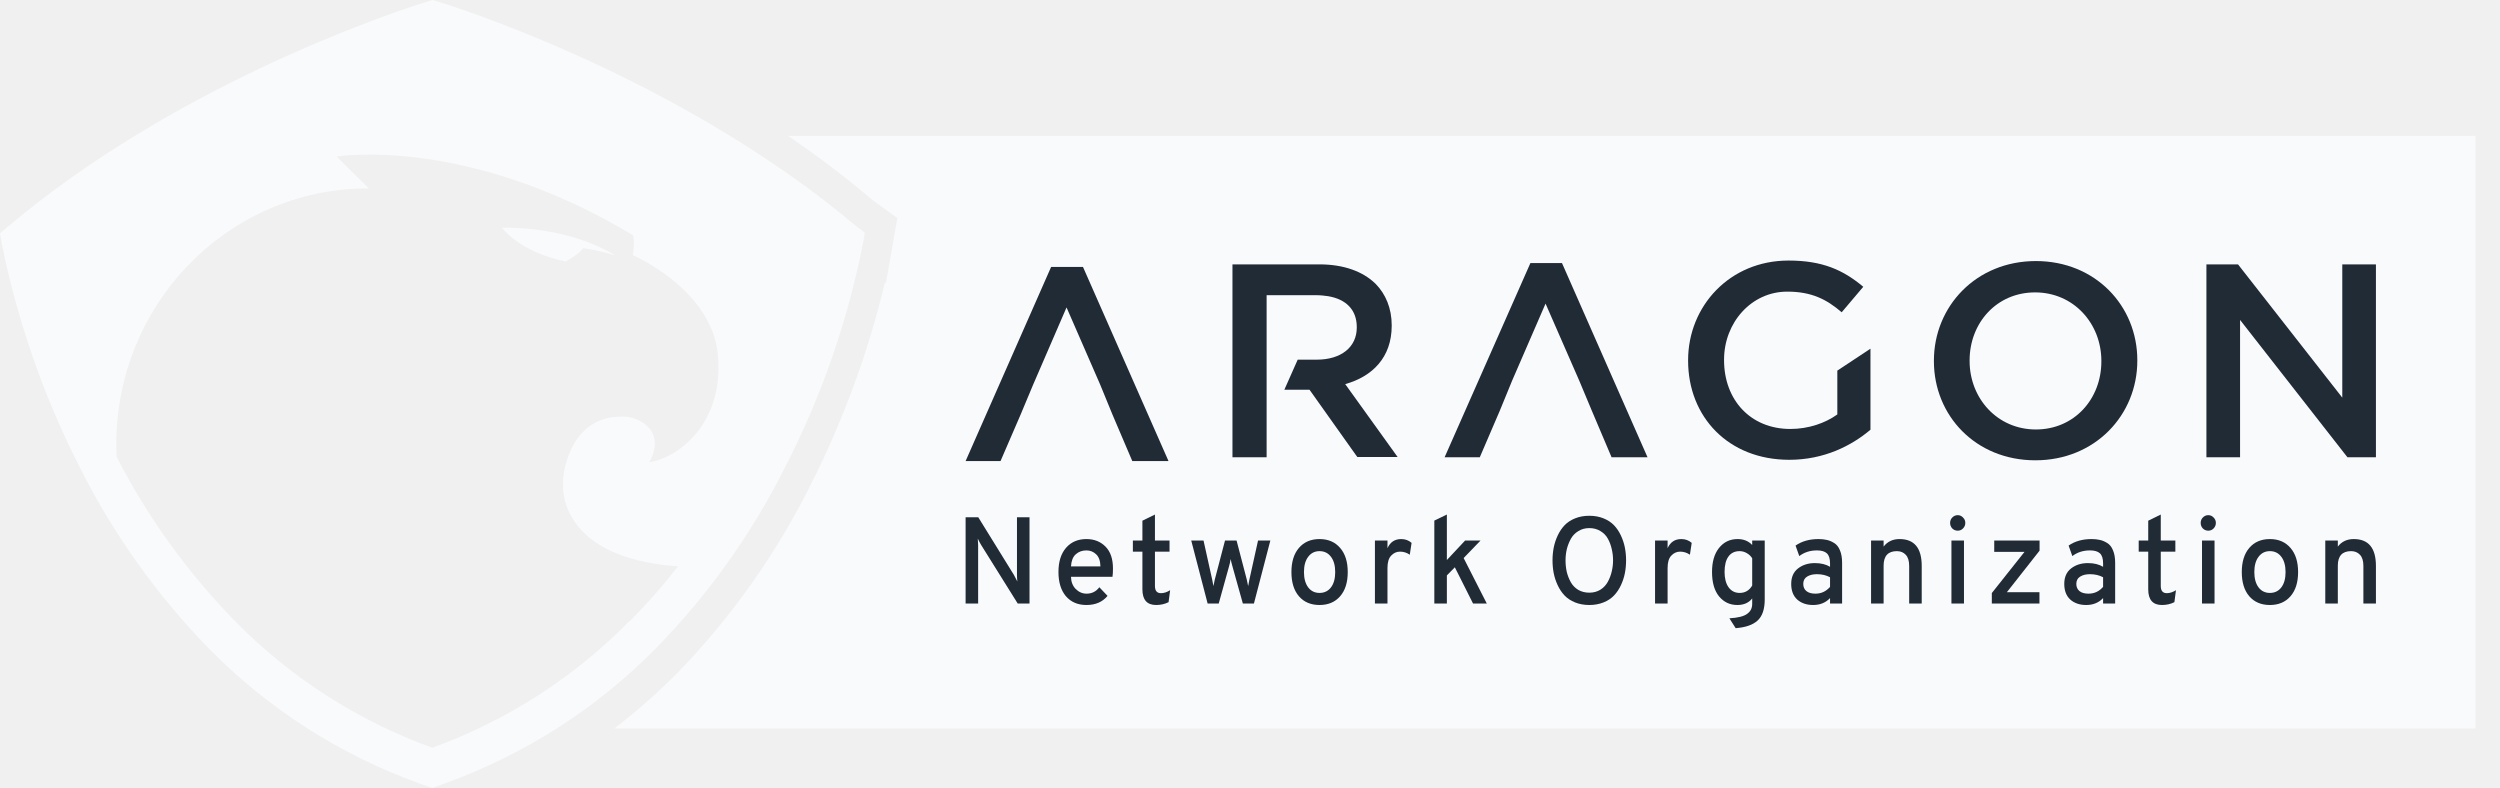
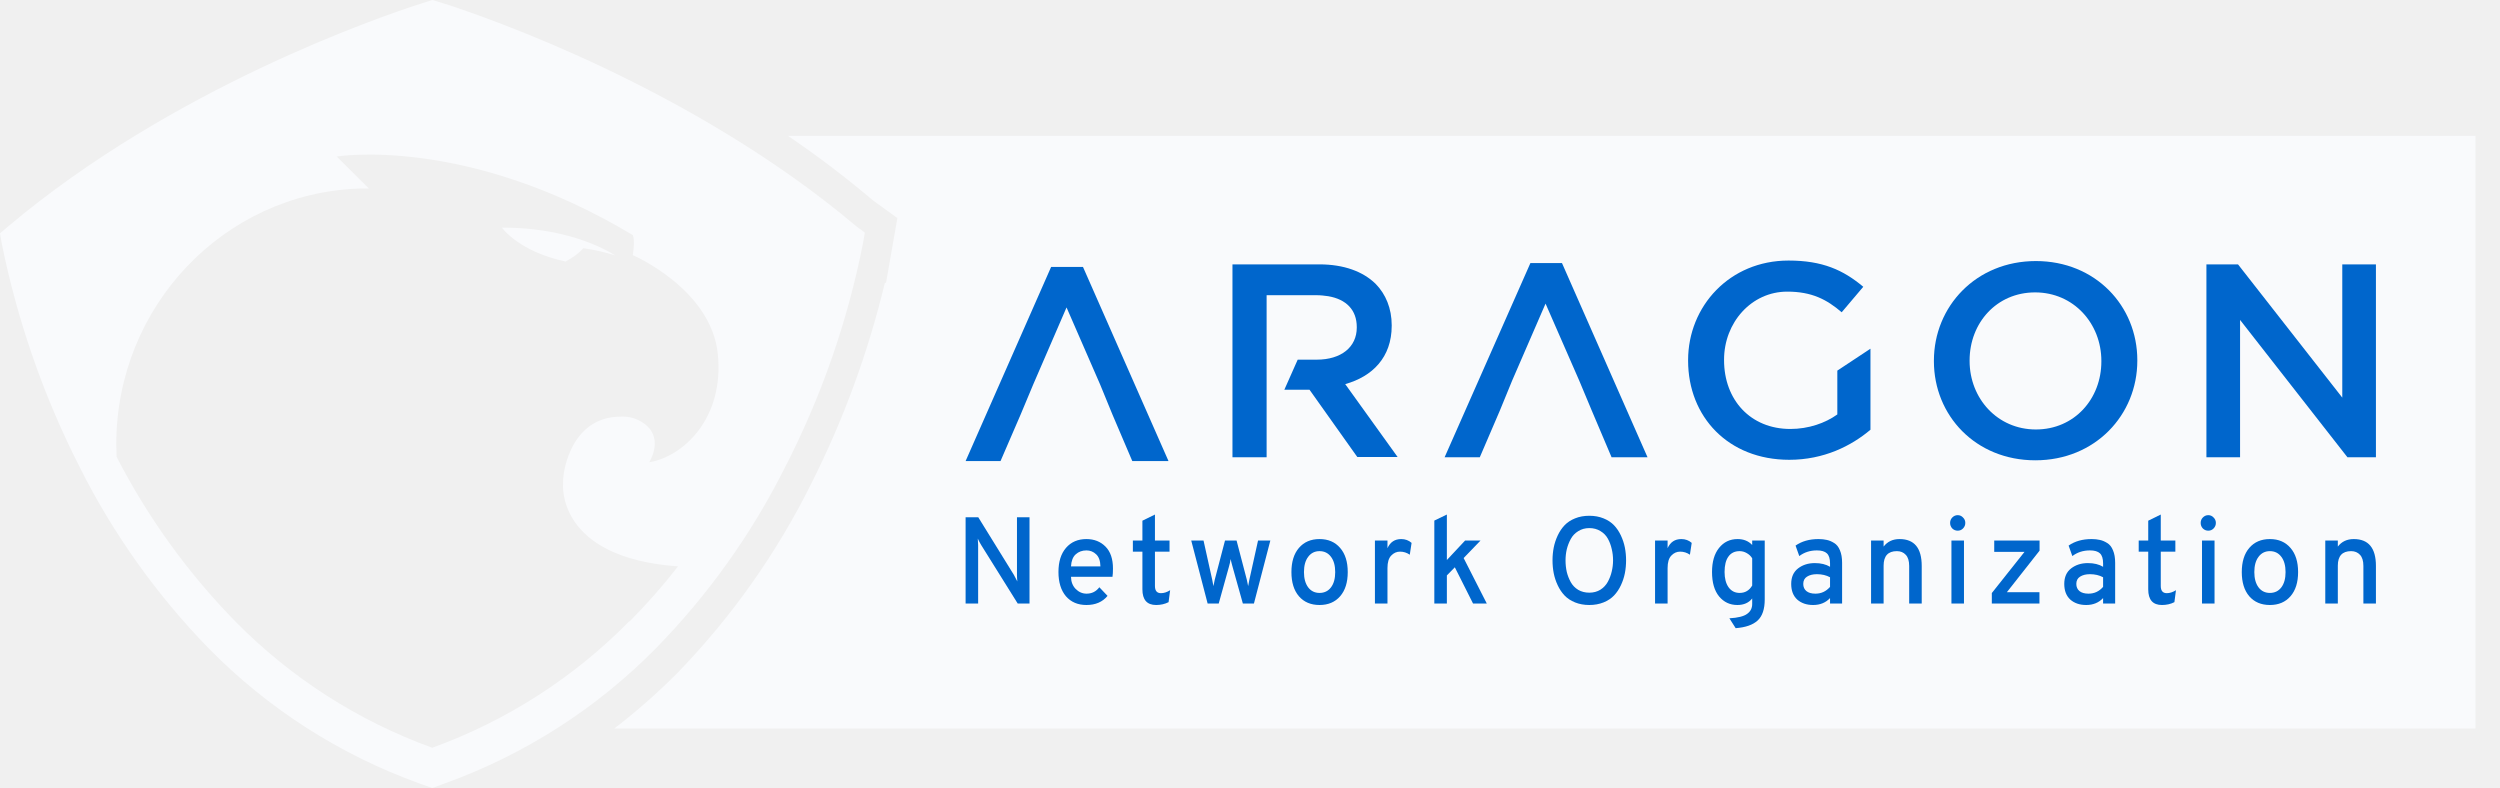
<svg xmlns="http://www.w3.org/2000/svg" width="403" height="127" viewBox="0 0 403 127" fill="none">
  <g clip-path="url(#clip0)">
    <path d="M127.022 21.897C131.763 25.115 136.331 28.584 140.708 32.289L144.657 35.153L142.83 45.585H142.643C139.952 56.791 135.976 67.644 130.794 77.925C125.247 89.102 118.019 99.35 109.368 108.306C106.127 111.588 102.667 114.642 99.01 117.445H399.04V21.897H127.022Z" fill="#F9FAFC" />
    <path d="M91.289 42.071C92.328 41.553 93.266 40.856 94.059 40.011C95.8 40.267 97.519 40.657 99.2 41.175C94.489 38.329 88.009 36.657 80.908 36.697C80.908 36.697 83.638 40.568 91.199 42.161L91.289 42.071Z" fill="#F9FAFC" />
    <path d="M138.014 36.458C111.521 14.103 78.178 2.697 71.777 0.637L69.697 0L67.697 0.637C61.276 2.697 27.893 14.123 1.35 36.468L0 37.612L0.32 39.434C2.871 51.943 7.106 64.052 12.911 75.434C18.289 86.119 25.277 95.923 33.633 104.506C43.175 114.226 54.798 121.677 67.637 126.303L69.707 127.03L71.067 126.512L71.777 126.254C84.611 121.618 96.232 114.168 105.781 104.456C114.151 95.897 121.141 86.1 126.503 75.414C132.373 64.021 136.611 51.867 139.094 39.304L139.414 37.503L138.014 36.458ZM101.43 100.157C92.511 109.23 81.66 116.196 69.677 120.541C57.73 116.213 46.907 109.279 38.004 100.246C30.301 92.389 23.828 83.424 18.802 73.652C18.802 72.995 18.742 72.338 18.742 71.661C18.742 49.337 36.114 31.173 57.866 30.396C58.386 30.396 58.946 30.396 59.466 30.396L54.275 25.231C54.275 25.231 75.157 21.767 102.01 37.901C102.01 37.901 102.4 38.717 102.01 41.126C102.01 41.126 114.631 46.55 115.711 57.05C116.792 67.551 110.011 73.652 104.65 74.518C104.65 74.518 107.461 70.168 103.14 67.849C102.202 67.337 101.138 67.099 100.07 67.163C91.809 67.163 90.859 76.538 90.859 76.538C90.784 77.009 90.754 77.486 90.769 77.962C90.769 77.962 89.569 89.905 109.301 91.299C106.873 94.419 104.258 97.39 101.47 100.197L101.43 100.157Z" fill="#F9FAFC" />
-     <path d="M165.958 97.287H164.053L158.162 87.851C157.981 87.559 157.799 87.215 157.618 86.818C157.657 87.453 157.676 87.798 157.676 87.851V97.287H155.655V83.381H157.696L163.431 92.659C163.573 92.897 163.761 93.254 163.994 93.731C163.955 93.334 163.936 92.983 163.936 92.678V83.381H165.958V97.287Z" fill="#212B36" />
-     <path d="M175.133 97.526C173.746 97.526 172.644 97.056 171.828 96.115C171.024 95.162 170.623 93.857 170.623 92.201C170.623 90.546 171.031 89.248 171.847 88.308C172.664 87.367 173.759 86.897 175.133 86.897C176.377 86.897 177.401 87.301 178.204 88.109C179.008 88.917 179.41 90.096 179.41 91.645C179.41 92.215 179.384 92.659 179.332 92.976H172.644C172.657 93.784 172.91 94.44 173.403 94.943C173.908 95.446 174.491 95.698 175.152 95.698C176.008 95.698 176.694 95.354 177.213 94.665L178.535 96.056C177.731 97.036 176.597 97.526 175.133 97.526ZM172.644 91.308H177.388C177.375 90.433 177.148 89.784 176.707 89.361C176.267 88.937 175.742 88.725 175.133 88.725C174.446 88.725 173.869 88.937 173.403 89.361C172.949 89.771 172.696 90.42 172.644 91.308Z" fill="#212B36" />
-     <path d="M186.371 97.526C184.894 97.526 184.155 96.685 184.155 95.003V88.924H182.619V87.136H184.155V83.937L186.177 82.944V87.136H188.529V88.924H186.177V94.466C186.177 95.234 186.501 95.619 187.149 95.619C187.628 95.619 188.121 95.46 188.626 95.142L188.374 97.069C187.777 97.374 187.11 97.526 186.371 97.526Z" fill="#212B36" />
-     <path d="M194.67 97.287L192.027 87.136H194.009L195.409 93.453C195.5 93.85 195.565 94.195 195.604 94.486C195.642 94.234 195.714 93.89 195.817 93.453L197.47 87.136H199.336L200.988 93.453C201.092 93.89 201.163 94.234 201.202 94.486C201.241 94.195 201.306 93.85 201.397 93.453L202.796 87.136H204.779L202.135 97.287H200.347L198.695 91.387C198.539 90.844 198.435 90.42 198.383 90.115C198.319 90.539 198.221 90.97 198.092 91.407L196.459 97.287H194.67Z" fill="#212B36" />
-     <path d="M216.032 96.115C215.215 97.056 214.107 97.526 212.707 97.526C211.308 97.526 210.2 97.056 209.383 96.115C208.58 95.175 208.178 93.877 208.178 92.221C208.178 90.566 208.58 89.268 209.383 88.328C210.2 87.374 211.308 86.897 212.707 86.897C214.107 86.897 215.215 87.374 216.032 88.328C216.848 89.268 217.256 90.566 217.256 92.221C217.256 93.877 216.848 95.175 216.032 96.115ZM212.707 95.579C213.485 95.579 214.101 95.281 214.554 94.685C215.008 94.089 215.235 93.268 215.235 92.221C215.235 91.175 215.008 90.354 214.554 89.758C214.101 89.149 213.485 88.844 212.707 88.844C211.943 88.844 211.334 89.149 210.88 89.758C210.426 90.354 210.2 91.175 210.2 92.221C210.2 93.254 210.426 94.076 210.88 94.685C211.334 95.281 211.943 95.579 212.707 95.579Z" fill="#212B36" />
-     <path d="M221.638 97.287V87.136H223.66V88.367C224.1 87.387 224.839 86.897 225.876 86.897C226.524 86.897 227.081 87.103 227.548 87.513L227.256 89.42C226.777 89.089 226.252 88.924 225.681 88.924C225.137 88.924 224.664 89.135 224.262 89.559C223.86 89.97 223.66 90.645 223.66 91.586V97.287H221.638Z" fill="#212B36" />
-     <path d="M239.67 97.287H237.454L234.518 91.447L233.235 92.758V97.287H231.214V83.917L233.235 82.944V90.275L236.171 87.136H238.659L235.938 89.957L239.67 97.287Z" fill="#212B36" />
-     <path d="M258.489 97.109C257.802 97.387 257.037 97.526 256.195 97.526C255.353 97.526 254.588 97.387 253.901 97.109C253.214 96.83 252.65 96.46 252.21 95.996C251.769 95.532 251.4 94.983 251.102 94.347C250.804 93.711 250.59 93.062 250.46 92.4C250.331 91.738 250.266 91.049 250.266 90.334C250.266 89.619 250.331 88.93 250.46 88.268C250.59 87.606 250.804 86.957 251.102 86.321C251.4 85.685 251.769 85.136 252.21 84.672C252.65 84.209 253.214 83.838 253.901 83.56C254.588 83.281 255.353 83.142 256.195 83.142C257.037 83.142 257.802 83.281 258.489 83.56C259.176 83.838 259.74 84.209 260.18 84.672C260.621 85.136 260.99 85.685 261.288 86.321C261.586 86.957 261.8 87.606 261.93 88.268C262.059 88.93 262.124 89.619 262.124 90.334C262.124 91.049 262.059 91.738 261.93 92.4C261.8 93.062 261.586 93.711 261.288 94.347C260.99 94.983 260.621 95.532 260.18 95.996C259.74 96.46 259.176 96.83 258.489 97.109ZM254.406 95.082C254.925 95.387 255.521 95.539 256.195 95.539C256.869 95.539 257.465 95.38 257.983 95.062C258.502 94.731 258.904 94.301 259.189 93.771C259.474 93.241 259.681 92.692 259.811 92.122C259.953 91.539 260.025 90.943 260.025 90.334C260.025 89.698 259.953 89.089 259.811 88.506C259.681 87.91 259.474 87.354 259.189 86.838C258.904 86.321 258.502 85.91 257.983 85.606C257.465 85.288 256.869 85.129 256.195 85.129C255.521 85.129 254.925 85.295 254.406 85.626C253.888 85.944 253.486 86.367 253.201 86.897C252.916 87.427 252.702 87.983 252.56 88.566C252.43 89.135 252.365 89.725 252.365 90.334C252.365 90.97 252.43 91.586 252.56 92.182C252.702 92.764 252.916 93.314 253.201 93.831C253.486 94.347 253.888 94.764 254.406 95.082Z" fill="#212B36" />
-     <path d="M266.794 97.287V87.136H268.816V88.367C269.257 87.387 269.996 86.897 271.032 86.897C271.68 86.897 272.238 87.103 272.704 87.513L272.413 89.42C271.933 89.089 271.408 88.924 270.838 88.924C270.294 88.924 269.821 89.135 269.419 89.559C269.017 89.97 268.816 90.645 268.816 91.586V97.287H266.794Z" fill="#212B36" />
-     <path d="M279.789 101.261L278.778 99.671C280.152 99.592 281.105 99.353 281.636 98.956C282.18 98.572 282.453 98.042 282.453 97.367V96.473C281.895 97.175 281.098 97.526 280.061 97.526C278.869 97.526 277.891 97.069 277.126 96.155C276.361 95.228 275.979 93.91 275.979 92.201C275.979 90.559 276.355 89.268 277.107 88.328C277.871 87.374 278.869 86.897 280.1 86.897C281.072 86.897 281.856 87.215 282.453 87.851V87.136H284.474V96.632C284.474 98.195 284.092 99.327 283.327 100.029C282.563 100.731 281.383 101.141 279.789 101.261ZM280.431 95.579C281.312 95.579 281.986 95.181 282.453 94.387V89.996C282.245 89.652 281.954 89.374 281.578 89.162C281.215 88.95 280.833 88.844 280.431 88.844C279.64 88.844 279.038 89.135 278.623 89.718C278.208 90.288 278.001 91.115 278.001 92.201C278.001 93.235 278.215 94.056 278.642 94.665C279.083 95.274 279.679 95.579 280.431 95.579Z" fill="#212B36" />
-     <path d="M295.002 97.287V96.413C294.302 97.155 293.395 97.526 292.28 97.526C291.23 97.526 290.375 97.234 289.714 96.652C289.066 96.056 288.742 95.215 288.742 94.129C288.742 93.029 289.111 92.195 289.85 91.625C290.589 91.056 291.49 90.771 292.552 90.771C293.524 90.771 294.341 90.97 295.002 91.367V90.811C295.002 90.056 294.833 89.52 294.496 89.202C294.159 88.884 293.621 88.725 292.883 88.725C291.794 88.725 290.848 89.029 290.044 89.639L289.442 87.95C290.44 87.248 291.677 86.897 293.155 86.897C293.647 86.897 294.088 86.944 294.477 87.036C294.866 87.116 295.261 87.281 295.663 87.533C296.064 87.771 296.375 88.162 296.596 88.705C296.829 89.248 296.946 89.917 296.946 90.712V97.287H295.002ZM292.649 95.698C293.583 95.698 294.367 95.334 295.002 94.605V93.056C294.393 92.725 293.686 92.559 292.883 92.559C292.235 92.559 291.703 92.692 291.289 92.957C290.887 93.208 290.686 93.599 290.686 94.129C290.686 94.619 290.854 95.003 291.191 95.281C291.528 95.559 292.014 95.698 292.649 95.698Z" fill="#212B36" />
-     <path d="M307.759 97.287V91.228C307.759 90.42 307.577 89.824 307.214 89.44C306.852 89.043 306.372 88.844 305.776 88.844C304.35 88.844 303.638 89.626 303.638 91.188V97.287H301.616V87.136H303.638V88.109C304.26 87.301 305.115 86.897 306.204 86.897C308.588 86.897 309.781 88.341 309.781 91.228V97.287H307.759Z" fill="#212B36" />
-     <path d="M316.437 85.189C316.204 85.427 315.919 85.546 315.582 85.546C315.245 85.546 314.954 85.427 314.707 85.189C314.474 84.937 314.357 84.639 314.357 84.295C314.357 83.95 314.474 83.659 314.707 83.421C314.954 83.169 315.245 83.043 315.582 83.043C315.919 83.043 316.204 83.169 316.437 83.421C316.684 83.659 316.807 83.95 316.807 84.295C316.807 84.639 316.684 84.937 316.437 85.189ZM314.571 97.287V87.136H316.593V97.287H314.571Z" fill="#212B36" />
-     <path d="M321.081 97.287V95.599L326.349 88.963H321.47V87.136H328.779V88.765L323.511 95.46H328.76V97.287H321.081Z" fill="#212B36" />
-     <path d="M339.019 97.287V96.413C338.319 97.155 337.412 97.526 336.298 97.526C335.248 97.526 334.392 97.234 333.731 96.652C333.083 96.056 332.759 95.215 332.759 94.129C332.759 93.029 333.129 92.195 333.868 91.625C334.606 91.056 335.507 90.771 336.57 90.771C337.542 90.771 338.358 90.97 339.019 91.367V90.811C339.019 90.056 338.851 89.52 338.514 89.202C338.177 88.884 337.639 88.725 336.9 88.725C335.812 88.725 334.865 89.029 334.062 89.639L333.459 87.95C334.457 87.248 335.695 86.897 337.172 86.897C337.665 86.897 338.105 86.944 338.494 87.036C338.883 87.116 339.278 87.281 339.68 87.533C340.082 87.771 340.393 88.162 340.613 88.705C340.847 89.248 340.963 89.917 340.963 90.712V97.287H339.019ZM336.667 95.698C337.6 95.698 338.384 95.334 339.019 94.605V93.056C338.41 92.725 337.704 92.559 336.9 92.559C336.252 92.559 335.721 92.692 335.306 92.957C334.904 93.208 334.703 93.599 334.703 94.129C334.703 94.619 334.872 95.003 335.209 95.281C335.546 95.559 336.032 95.698 336.667 95.698Z" fill="#212B36" />
-     <path d="M348.51 97.526C347.033 97.526 346.294 96.685 346.294 95.003V88.924H344.758V87.136H346.294V83.937L348.316 82.944V87.136H350.668V88.924H348.316V94.466C348.316 95.234 348.64 95.619 349.288 95.619C349.767 95.619 350.26 95.46 350.765 95.142L350.513 97.069C349.917 97.374 349.249 97.526 348.51 97.526Z" fill="#212B36" />
-     <path d="M356.829 85.189C356.596 85.427 356.31 85.546 355.974 85.546C355.637 85.546 355.345 85.427 355.099 85.189C354.865 84.937 354.749 84.639 354.749 84.295C354.749 83.95 354.865 83.659 355.099 83.421C355.345 83.169 355.637 83.043 355.974 83.043C356.31 83.043 356.596 83.169 356.829 83.421C357.075 83.659 357.198 83.95 357.198 84.295C357.198 84.639 357.075 84.937 356.829 85.189ZM354.963 97.287V87.136H356.984V97.287H354.963Z" fill="#212B36" />
-     <path d="M369.229 96.115C368.412 97.056 367.304 97.526 365.905 97.526C364.505 97.526 363.397 97.056 362.58 96.115C361.777 95.175 361.375 93.877 361.375 92.221C361.375 90.566 361.777 89.268 362.58 88.328C363.397 87.374 364.505 86.897 365.905 86.897C367.304 86.897 368.412 87.374 369.229 88.328C370.045 89.268 370.454 90.566 370.454 92.221C370.454 93.877 370.045 95.175 369.229 96.115ZM365.905 95.579C366.682 95.579 367.298 95.281 367.752 94.685C368.205 94.089 368.432 93.268 368.432 92.221C368.432 91.175 368.205 90.354 367.752 89.758C367.298 89.149 366.682 88.844 365.905 88.844C365.14 88.844 364.531 89.149 364.077 89.758C363.624 90.354 363.397 91.175 363.397 92.221C363.397 93.254 363.624 94.076 364.077 94.685C364.531 95.281 365.14 95.579 365.905 95.579Z" fill="#212B36" />
-     <path d="M380.978 97.287V91.228C380.978 90.42 380.797 89.824 380.434 89.44C380.071 89.043 379.592 88.844 378.995 88.844C377.57 88.844 376.857 89.626 376.857 91.188V97.287H374.835V87.136H376.857V88.109C377.479 87.301 378.334 86.897 379.423 86.897C381.808 86.897 383 88.341 383 91.228V97.287H380.978Z" fill="#212B36" />
-     <path d="M272.122 58.142V58.059C272.122 49.352 278.829 42 288.311 42C293.776 42 297.13 43.52 300.359 46.23L296.881 50.338C294.48 48.284 292.078 47.011 288.104 47.011C282.307 47.011 277.918 52.022 277.918 57.977V58.059C277.918 64.467 282.183 69.149 288.601 69.149C291.54 69.149 294.231 68.204 296.177 66.808V60.975V59.743L301.518 56.211V69.272C298.413 71.901 293.983 74.119 288.435 74.119C278.581 74.119 272.122 67.177 272.122 58.142Z" fill="#212B36" />
-     <path d="M169.442 43.027L155.655 74.324H161.285L164.515 66.849L166.544 62.002L171.926 49.557L177.35 62.002L179.337 66.849L182.525 74.324H188.363L174.576 43.027H169.442Z" fill="#212B36" />
-     <path d="M246.7 42.411L232.872 73.708H238.544L241.773 66.192L243.761 61.345L249.143 48.941L254.567 61.345L256.596 66.192L259.784 73.708H265.58L251.793 42.411H246.7Z" fill="#212B36" />
-     <path d="M328.182 42.082C318.535 42.082 311.745 49.393 311.745 58.142V58.224C311.745 66.972 318.452 74.201 328.099 74.201C337.746 74.201 344.536 66.89 344.536 58.142V58.059C344.536 49.311 337.788 42.082 328.182 42.082ZM338.74 58.265C338.74 64.302 334.393 69.231 328.182 69.231C321.972 69.231 317.5 64.22 317.5 58.182V58.1C317.5 52.063 321.847 47.134 328.058 47.134C334.268 47.134 338.74 52.145 338.74 58.182V58.265Z" fill="#212B36" />
-     <path d="M377.576 42.616V64.097L360.766 42.616H355.674V73.708H361.098V51.57L378.404 73.708H383V42.616H377.576Z" fill="#212B36" />
-     <path d="M216.849 61.92C221.237 60.688 224.343 57.608 224.343 52.514V52.432C224.343 49.722 223.39 47.422 221.734 45.738C219.705 43.766 216.642 42.616 212.667 42.616H198.673V73.708H202.647H204.179V70.258V62.865V61.92V47.586H212.211C212.915 47.586 213.536 47.668 214.116 47.75C217.014 48.243 218.712 49.968 218.712 52.72V52.802C218.712 55.965 216.186 57.977 212.253 57.977H209.189L207.036 62.824H207.45H211.094L218.795 73.667H225.295L216.849 61.92Z" fill="#212B36" />
+     <path d="M165.958 97.287H164.053L158.162 87.851C157.981 87.559 157.799 87.215 157.618 86.818C157.657 87.453 157.676 87.798 157.676 87.851V97.287H155.655V83.381H157.696L163.431 92.659C163.573 92.897 163.761 93.254 163.994 93.731C163.955 93.334 163.936 92.983 163.936 92.678V83.381H165.958V97.287Z" fill="#06c" />
+     <path d="M175.133 97.526C173.746 97.526 172.644 97.056 171.828 96.115C171.024 95.162 170.623 93.857 170.623 92.201C170.623 90.546 171.031 89.248 171.847 88.308C172.664 87.367 173.759 86.897 175.133 86.897C176.377 86.897 177.401 87.301 178.204 88.109C179.008 88.917 179.41 90.096 179.41 91.645C179.41 92.215 179.384 92.659 179.332 92.976H172.644C172.657 93.784 172.91 94.44 173.403 94.943C173.908 95.446 174.491 95.698 175.152 95.698C176.008 95.698 176.694 95.354 177.213 94.665L178.535 96.056C177.731 97.036 176.597 97.526 175.133 97.526ZM172.644 91.308H177.388C177.375 90.433 177.148 89.784 176.707 89.361C176.267 88.937 175.742 88.725 175.133 88.725C174.446 88.725 173.869 88.937 173.403 89.361C172.949 89.771 172.696 90.42 172.644 91.308Z" fill="#06c" />
+     <path d="M186.371 97.526C184.894 97.526 184.155 96.685 184.155 95.003V88.924H182.619V87.136H184.155V83.937L186.177 82.944V87.136H188.529V88.924H186.177V94.466C186.177 95.234 186.501 95.619 187.149 95.619C187.628 95.619 188.121 95.46 188.626 95.142L188.374 97.069C187.777 97.374 187.11 97.526 186.371 97.526Z" fill="#06c" />
+     <path d="M194.67 97.287L192.027 87.136H194.009L195.409 93.453C195.5 93.85 195.565 94.195 195.604 94.486C195.642 94.234 195.714 93.89 195.817 93.453L197.47 87.136H199.336L200.988 93.453C201.092 93.89 201.163 94.234 201.202 94.486C201.241 94.195 201.306 93.85 201.397 93.453L202.796 87.136H204.779L202.135 97.287H200.347L198.695 91.387C198.539 90.844 198.435 90.42 198.383 90.115C198.319 90.539 198.221 90.97 198.092 91.407L196.459 97.287H194.67Z" fill="#06c" />
+     <path d="M216.032 96.115C215.215 97.056 214.107 97.526 212.707 97.526C211.308 97.526 210.2 97.056 209.383 96.115C208.58 95.175 208.178 93.877 208.178 92.221C208.178 90.566 208.58 89.268 209.383 88.328C210.2 87.374 211.308 86.897 212.707 86.897C214.107 86.897 215.215 87.374 216.032 88.328C216.848 89.268 217.256 90.566 217.256 92.221C217.256 93.877 216.848 95.175 216.032 96.115ZM212.707 95.579C213.485 95.579 214.101 95.281 214.554 94.685C215.008 94.089 215.235 93.268 215.235 92.221C215.235 91.175 215.008 90.354 214.554 89.758C214.101 89.149 213.485 88.844 212.707 88.844C211.943 88.844 211.334 89.149 210.88 89.758C210.426 90.354 210.2 91.175 210.2 92.221C210.2 93.254 210.426 94.076 210.88 94.685C211.334 95.281 211.943 95.579 212.707 95.579Z" fill="#06c" />
+     <path d="M221.638 97.287V87.136H223.66V88.367C224.1 87.387 224.839 86.897 225.876 86.897C226.524 86.897 227.081 87.103 227.548 87.513L227.256 89.42C226.777 89.089 226.252 88.924 225.681 88.924C225.137 88.924 224.664 89.135 224.262 89.559C223.86 89.97 223.66 90.645 223.66 91.586V97.287H221.638Z" fill="#06c" />
+     <path d="M239.67 97.287H237.454L234.518 91.447L233.235 92.758V97.287H231.214V83.917L233.235 82.944V90.275L236.171 87.136H238.659L235.938 89.957L239.67 97.287Z" fill="#06c" />
+     <path d="M258.489 97.109C257.802 97.387 257.037 97.526 256.195 97.526C255.353 97.526 254.588 97.387 253.901 97.109C253.214 96.83 252.65 96.46 252.21 95.996C251.769 95.532 251.4 94.983 251.102 94.347C250.804 93.711 250.59 93.062 250.46 92.4C250.331 91.738 250.266 91.049 250.266 90.334C250.266 89.619 250.331 88.93 250.46 88.268C250.59 87.606 250.804 86.957 251.102 86.321C251.4 85.685 251.769 85.136 252.21 84.672C252.65 84.209 253.214 83.838 253.901 83.56C254.588 83.281 255.353 83.142 256.195 83.142C257.037 83.142 257.802 83.281 258.489 83.56C259.176 83.838 259.74 84.209 260.18 84.672C260.621 85.136 260.99 85.685 261.288 86.321C261.586 86.957 261.8 87.606 261.93 88.268C262.059 88.93 262.124 89.619 262.124 90.334C262.124 91.049 262.059 91.738 261.93 92.4C261.8 93.062 261.586 93.711 261.288 94.347C260.99 94.983 260.621 95.532 260.18 95.996C259.74 96.46 259.176 96.83 258.489 97.109ZM254.406 95.082C254.925 95.387 255.521 95.539 256.195 95.539C256.869 95.539 257.465 95.38 257.983 95.062C258.502 94.731 258.904 94.301 259.189 93.771C259.474 93.241 259.681 92.692 259.811 92.122C259.953 91.539 260.025 90.943 260.025 90.334C260.025 89.698 259.953 89.089 259.811 88.506C259.681 87.91 259.474 87.354 259.189 86.838C258.904 86.321 258.502 85.91 257.983 85.606C257.465 85.288 256.869 85.129 256.195 85.129C255.521 85.129 254.925 85.295 254.406 85.626C253.888 85.944 253.486 86.367 253.201 86.897C252.916 87.427 252.702 87.983 252.56 88.566C252.43 89.135 252.365 89.725 252.365 90.334C252.365 90.97 252.43 91.586 252.56 92.182C252.702 92.764 252.916 93.314 253.201 93.831C253.486 94.347 253.888 94.764 254.406 95.082Z" fill="#06c" />
+     <path d="M266.794 97.287V87.136H268.816V88.367C269.257 87.387 269.996 86.897 271.032 86.897C271.68 86.897 272.238 87.103 272.704 87.513L272.413 89.42C271.933 89.089 271.408 88.924 270.838 88.924C270.294 88.924 269.821 89.135 269.419 89.559C269.017 89.97 268.816 90.645 268.816 91.586V97.287H266.794Z" fill="#06c" />
+     <path d="M279.789 101.261L278.778 99.671C280.152 99.592 281.105 99.353 281.636 98.956C282.18 98.572 282.453 98.042 282.453 97.367V96.473C281.895 97.175 281.098 97.526 280.061 97.526C278.869 97.526 277.891 97.069 277.126 96.155C276.361 95.228 275.979 93.91 275.979 92.201C275.979 90.559 276.355 89.268 277.107 88.328C277.871 87.374 278.869 86.897 280.1 86.897C281.072 86.897 281.856 87.215 282.453 87.851V87.136H284.474V96.632C284.474 98.195 284.092 99.327 283.327 100.029C282.563 100.731 281.383 101.141 279.789 101.261ZM280.431 95.579C281.312 95.579 281.986 95.181 282.453 94.387V89.996C282.245 89.652 281.954 89.374 281.578 89.162C281.215 88.95 280.833 88.844 280.431 88.844C279.64 88.844 279.038 89.135 278.623 89.718C278.208 90.288 278.001 91.115 278.001 92.201C278.001 93.235 278.215 94.056 278.642 94.665C279.083 95.274 279.679 95.579 280.431 95.579Z" fill="#06c" />
+     <path d="M295.002 97.287V96.413C294.302 97.155 293.395 97.526 292.28 97.526C291.23 97.526 290.375 97.234 289.714 96.652C289.066 96.056 288.742 95.215 288.742 94.129C288.742 93.029 289.111 92.195 289.85 91.625C290.589 91.056 291.49 90.771 292.552 90.771C293.524 90.771 294.341 90.97 295.002 91.367V90.811C295.002 90.056 294.833 89.52 294.496 89.202C294.159 88.884 293.621 88.725 292.883 88.725C291.794 88.725 290.848 89.029 290.044 89.639L289.442 87.95C290.44 87.248 291.677 86.897 293.155 86.897C293.647 86.897 294.088 86.944 294.477 87.036C294.866 87.116 295.261 87.281 295.663 87.533C296.064 87.771 296.375 88.162 296.596 88.705C296.829 89.248 296.946 89.917 296.946 90.712V97.287H295.002ZM292.649 95.698C293.583 95.698 294.367 95.334 295.002 94.605V93.056C294.393 92.725 293.686 92.559 292.883 92.559C292.235 92.559 291.703 92.692 291.289 92.957C290.887 93.208 290.686 93.599 290.686 94.129C290.686 94.619 290.854 95.003 291.191 95.281C291.528 95.559 292.014 95.698 292.649 95.698Z" fill="#06c" />
+     <path d="M307.759 97.287V91.228C307.759 90.42 307.577 89.824 307.214 89.44C306.852 89.043 306.372 88.844 305.776 88.844C304.35 88.844 303.638 89.626 303.638 91.188V97.287H301.616V87.136H303.638V88.109C304.26 87.301 305.115 86.897 306.204 86.897C308.588 86.897 309.781 88.341 309.781 91.228V97.287H307.759Z" fill="#06c" />
+     <path d="M316.437 85.189C316.204 85.427 315.919 85.546 315.582 85.546C315.245 85.546 314.954 85.427 314.707 85.189C314.474 84.937 314.357 84.639 314.357 84.295C314.357 83.95 314.474 83.659 314.707 83.421C314.954 83.169 315.245 83.043 315.582 83.043C315.919 83.043 316.204 83.169 316.437 83.421C316.684 83.659 316.807 83.95 316.807 84.295C316.807 84.639 316.684 84.937 316.437 85.189ZM314.571 97.287V87.136H316.593V97.287H314.571Z" fill="#06c" />
+     <path d="M321.081 97.287V95.599L326.349 88.963H321.47V87.136H328.779V88.765L323.511 95.46H328.76V97.287H321.081Z" fill="#06c" />
+     <path d="M339.019 97.287V96.413C338.319 97.155 337.412 97.526 336.298 97.526C335.248 97.526 334.392 97.234 333.731 96.652C333.083 96.056 332.759 95.215 332.759 94.129C332.759 93.029 333.129 92.195 333.868 91.625C334.606 91.056 335.507 90.771 336.57 90.771C337.542 90.771 338.358 90.97 339.019 91.367V90.811C339.019 90.056 338.851 89.52 338.514 89.202C338.177 88.884 337.639 88.725 336.9 88.725C335.812 88.725 334.865 89.029 334.062 89.639L333.459 87.95C334.457 87.248 335.695 86.897 337.172 86.897C337.665 86.897 338.105 86.944 338.494 87.036C338.883 87.116 339.278 87.281 339.68 87.533C340.082 87.771 340.393 88.162 340.613 88.705C340.847 89.248 340.963 89.917 340.963 90.712V97.287H339.019ZM336.667 95.698C337.6 95.698 338.384 95.334 339.019 94.605V93.056C338.41 92.725 337.704 92.559 336.9 92.559C336.252 92.559 335.721 92.692 335.306 92.957C334.904 93.208 334.703 93.599 334.703 94.129C334.703 94.619 334.872 95.003 335.209 95.281C335.546 95.559 336.032 95.698 336.667 95.698Z" fill="#06c" />
+     <path d="M348.51 97.526C347.033 97.526 346.294 96.685 346.294 95.003V88.924H344.758V87.136H346.294V83.937L348.316 82.944V87.136H350.668V88.924H348.316V94.466C348.316 95.234 348.64 95.619 349.288 95.619C349.767 95.619 350.26 95.46 350.765 95.142L350.513 97.069C349.917 97.374 349.249 97.526 348.51 97.526Z" fill="#06c" />
+     <path d="M356.829 85.189C356.596 85.427 356.31 85.546 355.974 85.546C355.637 85.546 355.345 85.427 355.099 85.189C354.865 84.937 354.749 84.639 354.749 84.295C354.749 83.95 354.865 83.659 355.099 83.421C355.345 83.169 355.637 83.043 355.974 83.043C356.31 83.043 356.596 83.169 356.829 83.421C357.075 83.659 357.198 83.95 357.198 84.295C357.198 84.639 357.075 84.937 356.829 85.189ZM354.963 97.287V87.136H356.984V97.287H354.963Z" fill="#06c" />
+     <path d="M369.229 96.115C368.412 97.056 367.304 97.526 365.905 97.526C364.505 97.526 363.397 97.056 362.58 96.115C361.777 95.175 361.375 93.877 361.375 92.221C361.375 90.566 361.777 89.268 362.58 88.328C363.397 87.374 364.505 86.897 365.905 86.897C367.304 86.897 368.412 87.374 369.229 88.328C370.045 89.268 370.454 90.566 370.454 92.221C370.454 93.877 370.045 95.175 369.229 96.115ZM365.905 95.579C366.682 95.579 367.298 95.281 367.752 94.685C368.205 94.089 368.432 93.268 368.432 92.221C368.432 91.175 368.205 90.354 367.752 89.758C367.298 89.149 366.682 88.844 365.905 88.844C365.14 88.844 364.531 89.149 364.077 89.758C363.624 90.354 363.397 91.175 363.397 92.221C363.397 93.254 363.624 94.076 364.077 94.685C364.531 95.281 365.14 95.579 365.905 95.579Z" fill="#06c" />
+     <path d="M380.978 97.287V91.228C380.978 90.42 380.797 89.824 380.434 89.44C380.071 89.043 379.592 88.844 378.995 88.844C377.57 88.844 376.857 89.626 376.857 91.188V97.287H374.835V87.136H376.857V88.109C377.479 87.301 378.334 86.897 379.423 86.897C381.808 86.897 383 88.341 383 91.228V97.287H380.978Z" fill="#06c" />
+     <path d="M272.122 58.142V58.059C272.122 49.352 278.829 42 288.311 42C293.776 42 297.13 43.52 300.359 46.23L296.881 50.338C294.48 48.284 292.078 47.011 288.104 47.011C282.307 47.011 277.918 52.022 277.918 57.977V58.059C277.918 64.467 282.183 69.149 288.601 69.149C291.54 69.149 294.231 68.204 296.177 66.808V60.975V59.743L301.518 56.211V69.272C298.413 71.901 293.983 74.119 288.435 74.119C278.581 74.119 272.122 67.177 272.122 58.142Z" fill="#06c" />
+     <path d="M169.442 43.027L155.655 74.324H161.285L164.515 66.849L166.544 62.002L171.926 49.557L177.35 62.002L179.337 66.849L182.525 74.324H188.363L174.576 43.027H169.442Z" fill="#06c" />
+     <path d="M246.7 42.411L232.872 73.708H238.544L241.773 66.192L243.761 61.345L249.143 48.941L254.567 61.345L256.596 66.192L259.784 73.708H265.58L251.793 42.411H246.7Z" fill="#06c" />
+     <path d="M328.182 42.082C318.535 42.082 311.745 49.393 311.745 58.142V58.224C311.745 66.972 318.452 74.201 328.099 74.201C337.746 74.201 344.536 66.89 344.536 58.142V58.059C344.536 49.311 337.788 42.082 328.182 42.082ZM338.74 58.265C338.74 64.302 334.393 69.231 328.182 69.231C321.972 69.231 317.5 64.22 317.5 58.182V58.1C317.5 52.063 321.847 47.134 328.058 47.134C334.268 47.134 338.74 52.145 338.74 58.182V58.265Z" fill="#06c" />
+     <path d="M377.576 42.616V64.097L360.766 42.616H355.674V73.708H361.098V51.57L378.404 73.708H383V42.616H377.576Z" fill="#06c" />
+     <path d="M216.849 61.92C221.237 60.688 224.343 57.608 224.343 52.514V52.432C224.343 49.722 223.39 47.422 221.734 45.738C219.705 43.766 216.642 42.616 212.667 42.616H198.673V73.708H202.647H204.179V70.258V62.865V61.92V47.586H212.211C212.915 47.586 213.536 47.668 214.116 47.75C217.014 48.243 218.712 49.968 218.712 52.72V52.802C218.712 55.965 216.186 57.977 212.253 57.977H209.189L207.036 62.824H207.45H211.094L218.795 73.667H225.295L216.849 61.92Z" fill="#06c" />
  </g>
  <defs>
    <clipPath id="clip0">
      <rect width="403" height="127" fill="white" />
    </clipPath>
  </defs>
</svg>
